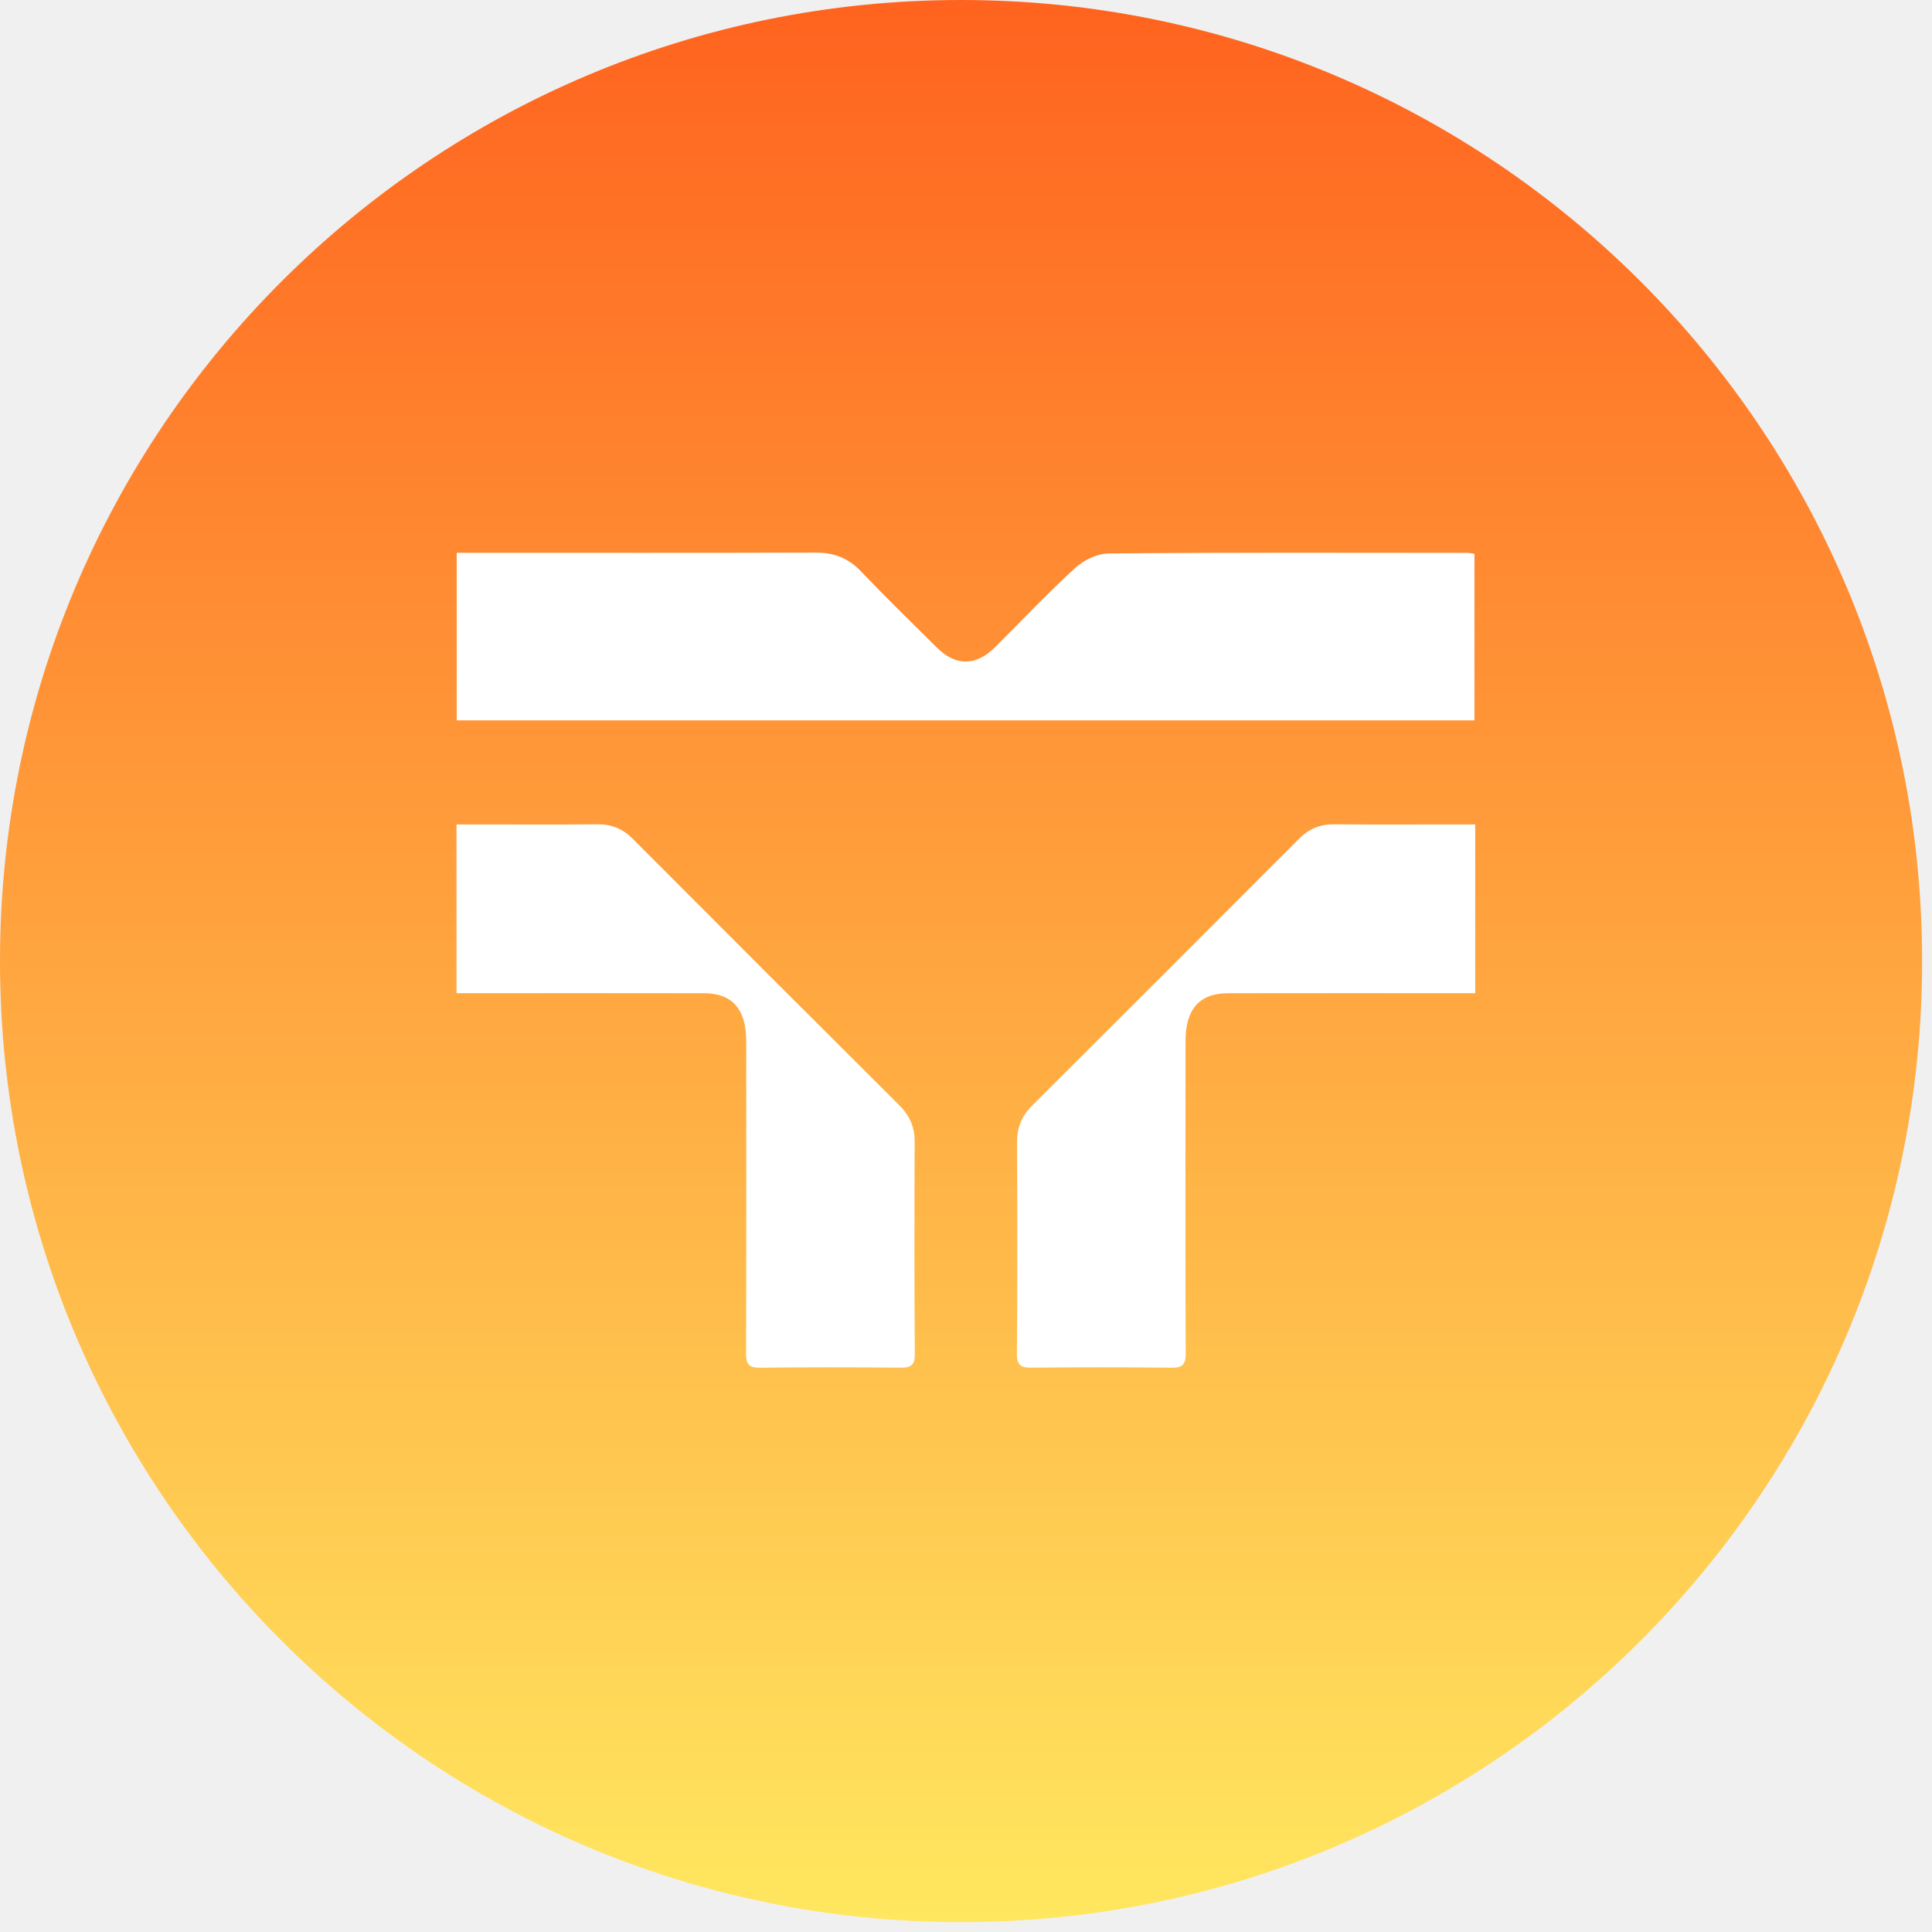
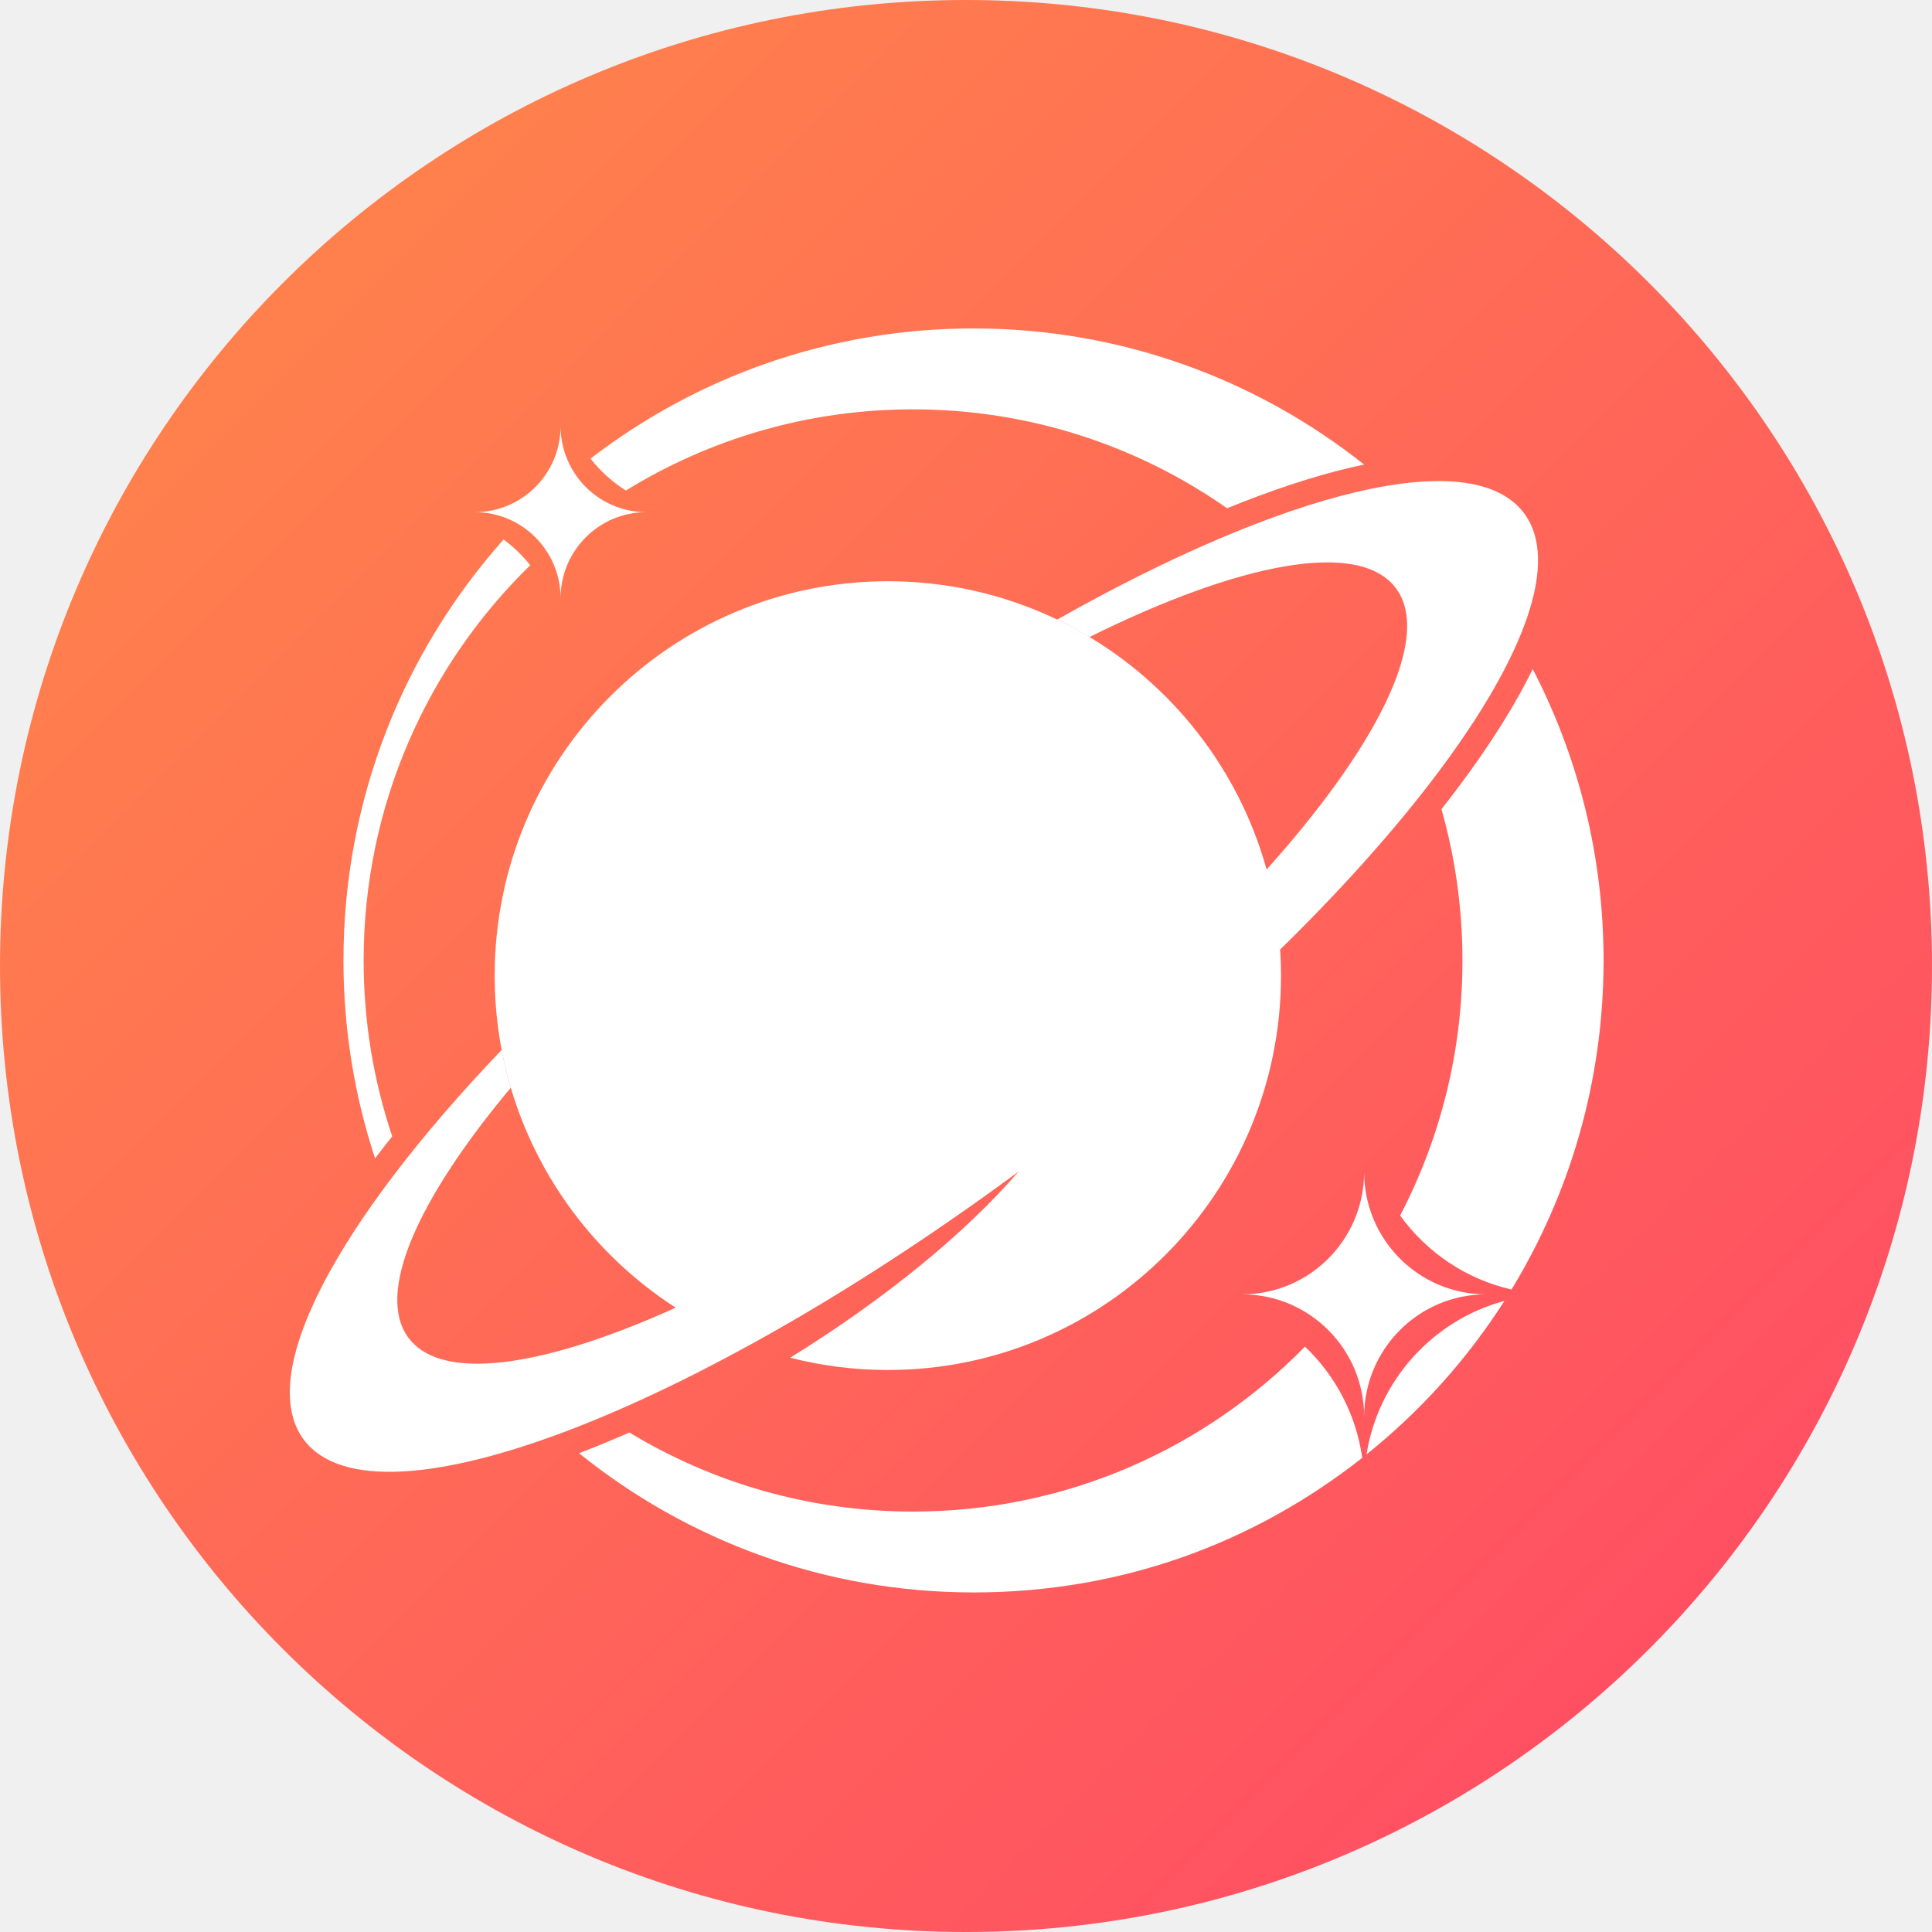
- <svg xmlns="http://www.w3.org/2000/svg" width="108px" height="108px" viewBox="0 0 108 108" version="1.1">
+ <svg xmlns="http://www.w3.org/2000/svg" width="108" height="108" viewBox="0 0 108 108" fill="none">
+   <rect width="108" height="108" rx="54" fill="url(#paint0_linear_1620_10042)" />
+   <path d="M49.631 32.492C37.494 32.492 27.653 42.361 27.653 54.538C27.653 63.982 33.575 72.039 41.896 75.177C46.757 72.515 51.867 69.229 56.939 65.489C54.037 68.856 49.586 72.549 44.173 75.897C45.917 76.345 47.746 76.584 49.631 76.584C61.768 76.584 71.609 66.714 71.609 54.538C71.609 42.361 61.768 32.492 49.631 32.492Z" fill="white" />
+   <path d="M85.184 28.674C82.25 24.789 71.772 27.471 59.094 34.638C59.712 34.934 60.315 35.259 60.9 35.612C69.322 31.433 75.971 30.152 78.023 32.869C81.301 37.21 71.607 50.116 56.371 61.696C41.133 73.276 26.124 79.143 22.845 74.8C20.97 72.318 23.338 67.037 28.554 60.805C28.35 60.114 28.179 59.408 28.044 58.691C18.874 68.283 14.229 76.832 16.994 80.493C21.061 85.88 39.625 78.646 58.454 64.336C77.285 50.027 89.251 34.059 85.184 28.674Z" fill="white" />
+   <path d="M76.256 65.519C76.258 69.293 79.307 72.352 83.07 72.355C79.307 72.358 76.258 75.416 76.256 79.19C76.253 75.416 73.204 72.358 69.441 72.355C73.204 72.352 76.253 69.293 76.256 65.519Z" fill="white" />
+   <path d="M31.337 23.822C31.338 26.477 33.483 28.629 36.13 28.63C33.483 28.632 31.338 30.783 31.337 33.439C31.335 30.783 29.19 28.632 26.543 28.63C29.19 28.629 31.335 26.477 31.337 23.822Z" fill="white" />
+   <path d="M72.947 75.277C67.376 80.967 59.62 84.498 51.039 84.498C45.238 84.498 39.813 82.883 35.185 80.079C34.341 80.447 33.51 80.792 32.696 81.109C32.585 81.153 32.477 81.192 32.368 81.234C38.404 86.103 46.072 89.018 54.421 89.018C62.771 89.018 70.164 86.208 76.149 81.495C75.807 79.06 74.643 76.89 72.947 75.276V75.277Z" fill="white" />
+   <path d="M78.268 67.949C79.751 70.002 81.948 71.503 84.494 72.085C87.759 66.727 89.641 60.429 89.641 53.69C89.641 47.815 88.209 42.275 85.679 37.4C84.707 39.399 83.322 41.605 81.525 44.002C81.22 44.409 80.904 44.821 80.579 45.233C81.342 47.921 81.752 50.758 81.752 53.69C81.752 58.836 80.492 63.686 78.269 67.949H78.268Z" fill="white" />
+   <path d="M76.39 81.301C79.402 78.887 82.012 75.989 84.098 72.721C80.109 73.798 77.052 77.148 76.39 81.301Z" fill="white" />
+   <path d="M29.639 31.596C29.209 31.054 28.709 30.57 28.152 30.157C22.586 36.406 19.2 44.651 19.2 53.69C19.2 57.555 19.822 61.273 20.965 64.754C21.275 64.346 21.596 63.936 21.926 63.523C20.889 60.435 20.328 57.129 20.328 53.69C20.328 45.023 23.897 37.193 29.64 31.596H29.639Z" fill="white" />
+   <path d="M54.42 18.36C46.366 18.36 38.946 21.073 33.012 25.636C33.563 26.338 34.23 26.943 34.986 27.422C39.657 24.543 45.154 22.883 51.038 22.883C57.567 22.883 63.618 24.927 68.594 28.411C68.892 28.291 69.187 28.171 69.481 28.058C71.979 27.085 74.24 26.389 76.254 25.969C70.252 21.205 62.668 18.36 54.42 18.36Z" fill="white" />
  <defs>
-     <linearGradient x1="50%" y1="0%" x2="50%" y2="100%" id="linearGradient-1">
-       <stop stop-color="#FF621E" offset="0%" />
-       <stop stop-color="#FFE860" offset="100%" />
+     <linearGradient id="paint0_linear_1620_10042" x1="0" y1="0" x2="108" y2="108" gradientUnits="userSpaceOnUse">
+       <stop stop-color="#FF8A48" />
+       <stop offset="1" stop-color="#FF4667" />
    </linearGradient>
  </defs>
-   <g id="Terminus_yuan" stroke="none" stroke-width="1" fill="none" fill-rule="evenodd">
-     <g id="编组-3">
-       <g id="编组-2">
-         <g id="编组">
-           <rect id="矩形" fill="url(#linearGradient-1)" x="0" y="0" width="107.448" height="107.448" rx="53.724" />
-           <g id="编组-4" transform="translate(25.5189, 30.8913)" fill="#FFFFFF" fill-rule="nonzero">
-             <path d="M0.011,9.378 C0.011,6.248 0.011,3.179 0.011,0.01 C0.351,0.01 0.645,0.01 0.938,0.01 C7.322,0.01 13.704,0.021 20.089,-1.08745897e-13 C21.113,-0.003 21.914,0.314 22.624,1.061 C23.996,2.503 25.425,3.893 26.838,5.296 C27.913,6.363 29.035,6.355 30.115,5.279 C31.603,3.798 33.045,2.266 34.594,0.85 C35.072,0.412 35.83,0.052 36.463,0.046 C43.147,-0.01 49.831,0.011 56.515,0.015 C56.621,0.015 56.726,0.041 56.904,0.064 C56.904,3.158 56.904,6.242 56.904,9.377 C37.951,9.378 19.031,9.378 0.011,9.378 Z" id="路径" />
-             <path d="M8.09271788e-14,24.63 C8.09271788e-14,21.445 8.09271788e-14,18.372 8.09271788e-14,15.196 C0.437,15.196 0.837,15.196 1.238,15.196 C3.448,15.196 5.658,15.211 7.866,15.188 C8.655,15.18 9.283,15.429 9.84,15.987 C14.808,20.97 19.785,25.948 24.771,30.913 C25.354,31.494 25.617,32.149 25.612,32.958 C25.599,35.331 25.589,42.401 25.621,44.773 C25.629,45.387 25.432,45.57 24.825,45.563 C22.206,45.535 19.587,45.534 16.969,45.565 C16.349,45.571 16.182,45.365 16.185,44.764 C16.208,40.618 16.196,31.776 16.195,27.629 C16.195,27.33 16.196,27.029 16.164,26.731 C16.007,25.333 15.244,24.635 13.839,24.632 C9.557,24.624 5.273,24.629 0.99,24.629 C0.694,24.63 0.398,24.63 8.09271788e-14,24.63 Z" id="路径" />
-             <path d="M56.947,24.63 C56.947,21.445 56.947,18.372 56.947,15.196 C56.51,15.196 56.111,15.196 55.71,15.196 C53.5,15.196 51.29,15.211 49.082,15.188 C48.293,15.18 47.664,15.429 47.108,15.987 C42.139,20.97 37.163,25.948 32.177,30.913 C31.594,31.494 31.33,32.149 31.335,32.958 C31.348,35.331 31.358,42.401 31.327,44.773 C31.319,45.387 31.515,45.57 32.123,45.563 C34.742,45.535 37.361,45.534 39.979,45.565 C40.599,45.571 40.766,45.365 40.763,44.764 C40.74,40.618 40.751,31.776 40.753,27.629 C40.753,27.33 40.751,27.029 40.784,26.731 C40.941,25.333 41.704,24.635 43.108,24.632 C47.391,24.624 51.675,24.629 55.957,24.629 C56.253,24.63 56.55,24.63 56.947,24.63 Z" id="路径" />
-           </g>
-         </g>
-       </g>
-     </g>
-   </g>
</svg>
